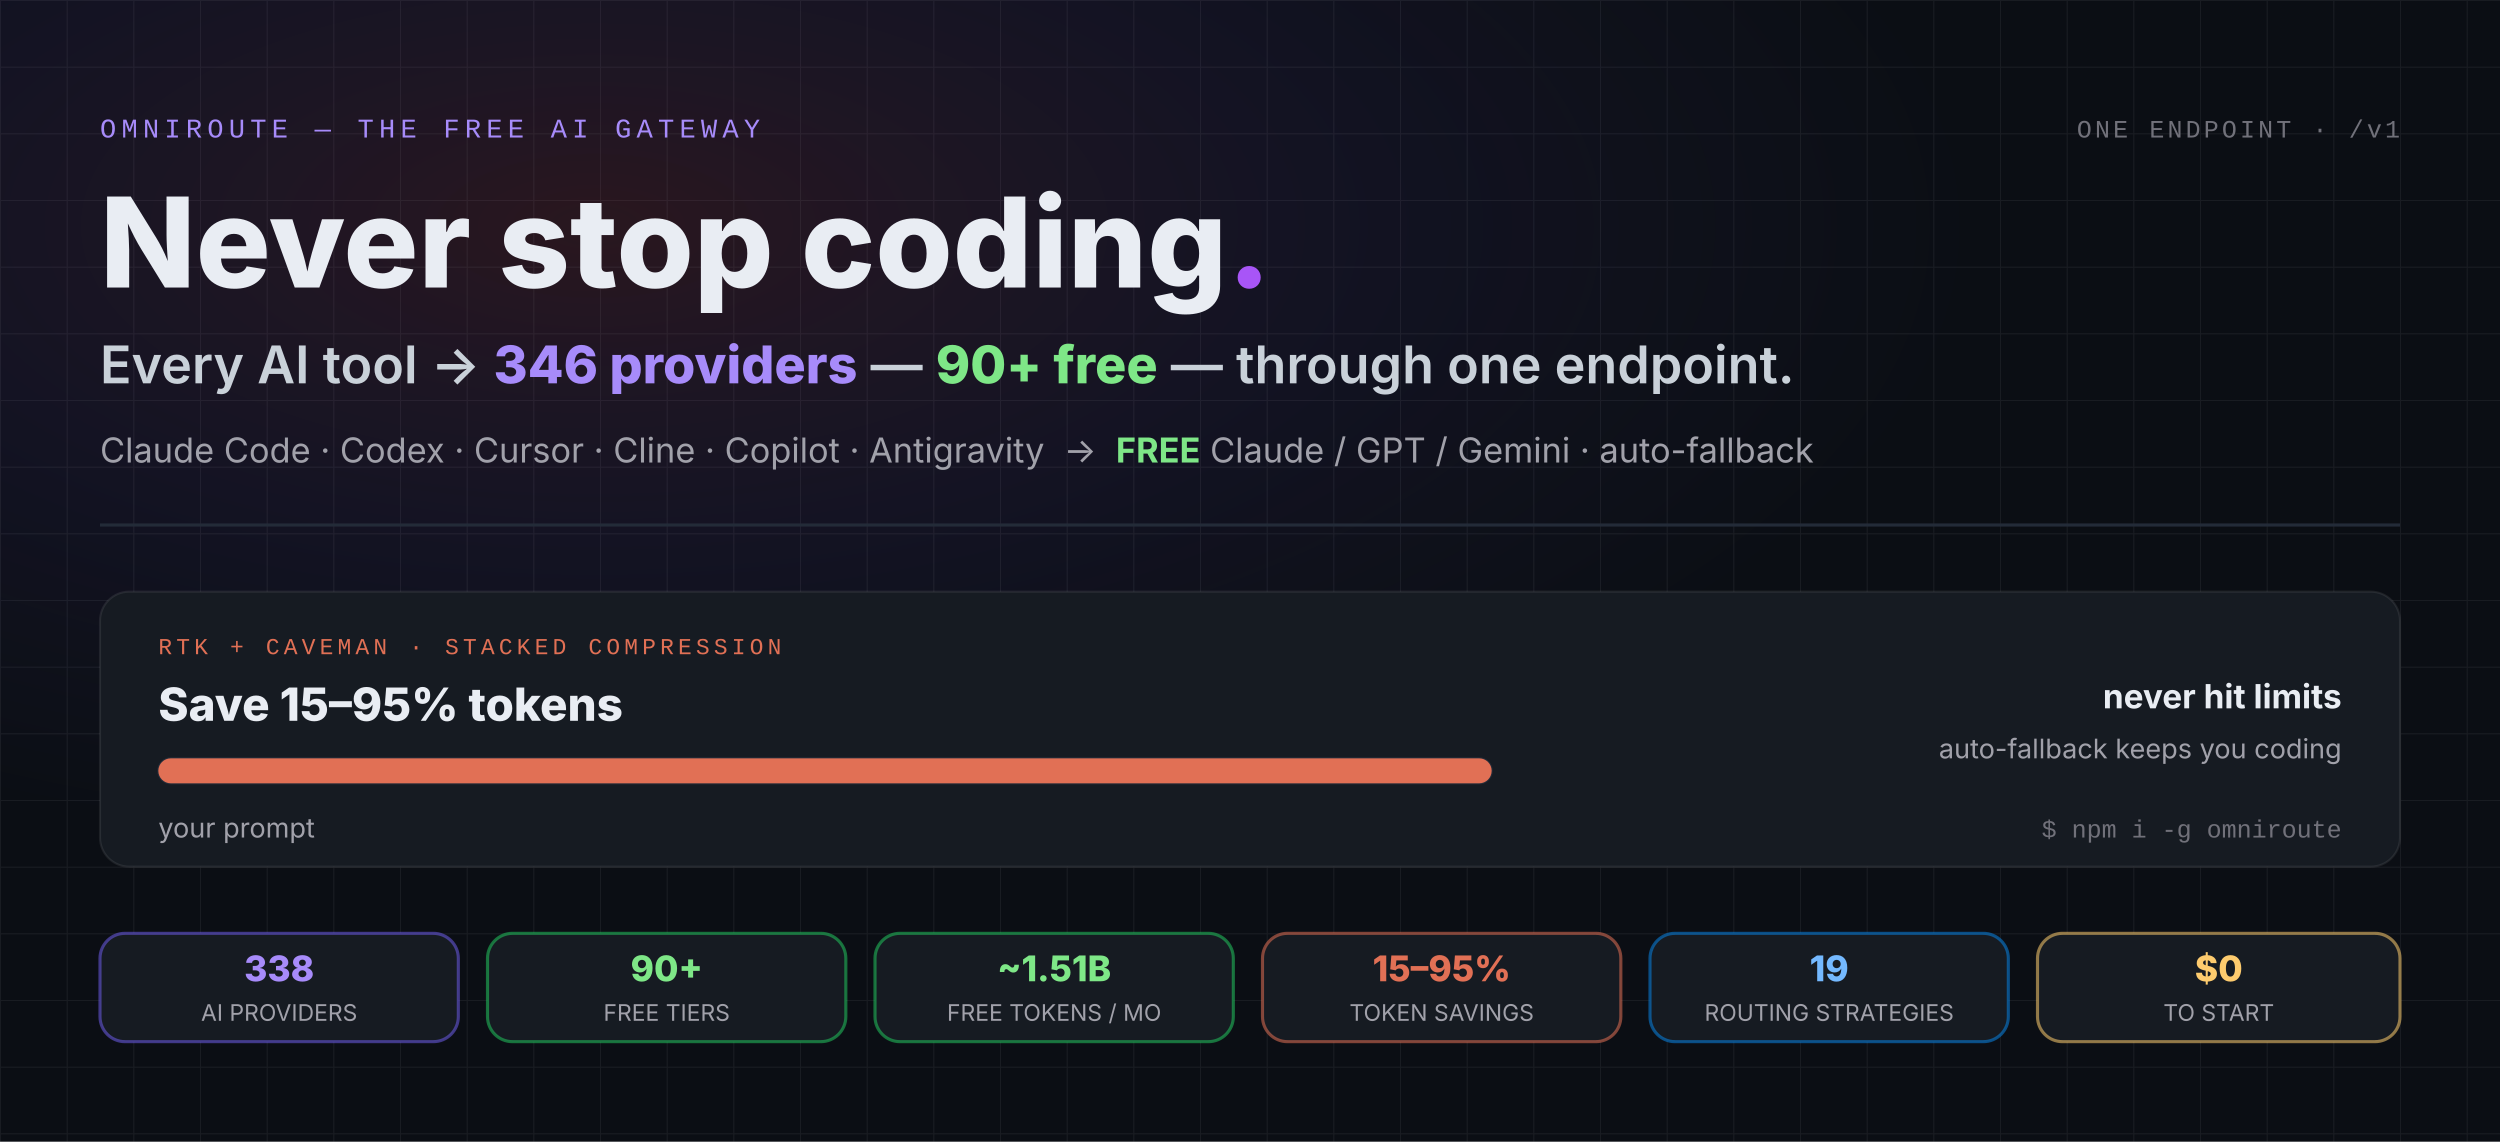
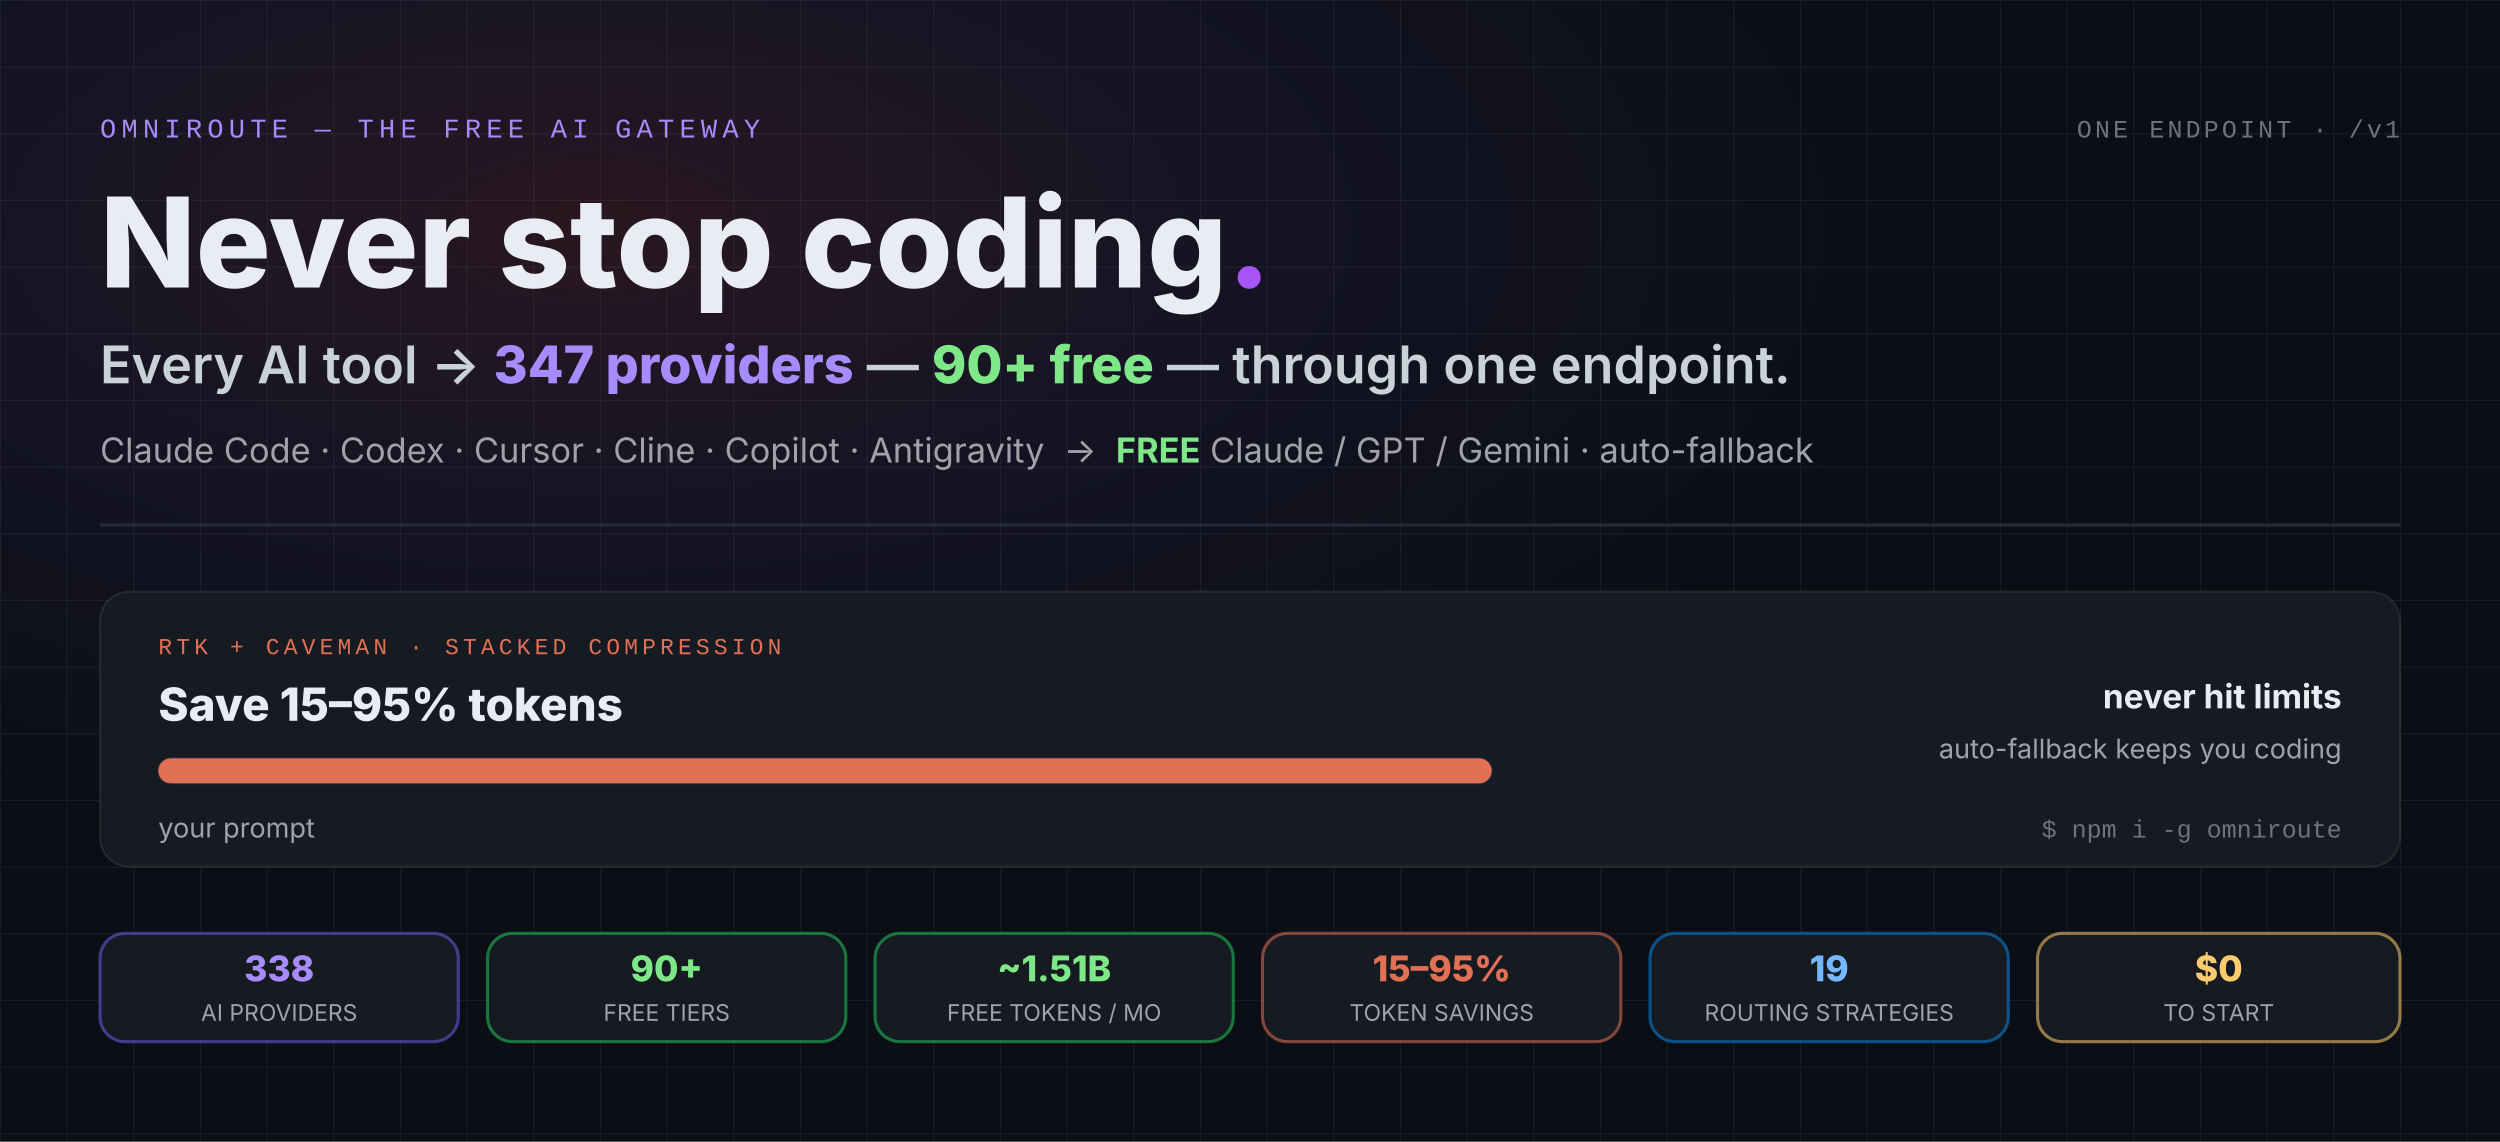
- <svg xmlns="http://www.w3.org/2000/svg" viewBox="0 0 1200 548" role="img" aria-label="OmniRoute hero: Never stop coding. Every AI tool to 346 providers — 90+ free — through one endpoint. Claude Code, Codex, Cursor, Cline, Copilot and Antigravity into free Claude, GPT and Gemini with auto-fallback. RTK + Caveman stacked compression saves 15 to 95 percent of tokens — about 89 percent average on tool-heavy sessions — so you never hit limits. Stats: 346 AI providers, 90+ free tiers, about 1.51B free tokens per month, 15 to 95 percent token savings, 19 routing strategies, zero dollars to start.">
+ <svg xmlns="http://www.w3.org/2000/svg" viewBox="0 0 1200 548" role="img" aria-label="OmniRoute hero: Never stop coding. Every AI tool to 347 providers — 90+ free — through one endpoint. Claude Code, Codex, Cursor, Cline, Copilot and Antigravity into free Claude, GPT and Gemini with auto-fallback. RTK + Caveman stacked compression saves 15 to 95 percent of tokens — about 89 percent average on tool-heavy sessions — so you never hit limits. Stats: 347 AI providers, 90+ free tiers, about 1.51B free tokens per month, 15 to 95 percent token savings, 19 routing strategies, zero dollars to start.">
  <defs>
    <pattern id="gridPaperH" width="32" height="32" patternUnits="userSpaceOnUse">
      <path d="M 32 0 L 0 0 0 32" fill="none" stroke="#ffffff" stroke-opacity="0.06" stroke-width="1" />
    </pattern>
    <radialGradient id="bgGlowH" cx="24%" cy="20%" r="55%">
      <stop offset="0%" stop-color="#e54d5e" stop-opacity="0.14" />
      <stop offset="55%" stop-color="#8b5cf6" stop-opacity="0.06" />
      <stop offset="100%" stop-color="#6366f1" stop-opacity="0" />
    </radialGradient>
    <linearGradient id="gradBrandH" x1="0" y1="0" x2="1" y2="1">
      <stop offset="0%" stop-color="#e54d5e" />
      <stop offset="100%" stop-color="#a855f7" />
    </linearGradient>
    <path id="dividerPathH" d="M 48,252 L 1152,252" />
  </defs>
  <rect width="1200" height="548" fill="#0b0e14" />
  <rect width="1200" height="548" fill="url(#gridPaperH)" />
  <rect width="1200" height="548" fill="url(#bgGlowH)" />
  <text x="48" y="66" font-family="Consolas, 'Courier New', monospace" font-size="13" letter-spacing="2.5" fill="#a78bfa">OMNIROUTE — THE FREE AI GATEWAY</text>
  <text x="1152" y="66" text-anchor="end" font-family="Consolas, 'Courier New', monospace" font-size="12" letter-spacing="1.5" fill="#71717a">ONE ENDPOINT · /v1</text>
  <text x="48" y="138" font-family="Inter, 'Segoe UI', Arial, Helvetica, system-ui, sans-serif" font-size="60" font-weight="800" fill="#e9edf3">Never stop coding<tspan fill="#a855f7">.</tspan>
  </text>
-   <text x="48" y="184" font-family="Inter, 'Segoe UI', Arial, Helvetica, system-ui, sans-serif" font-size="25" font-weight="600" fill="#c9d1d9">Every AI tool → <tspan fill="#a78bfa" font-weight="800">346 providers</tspan> — <tspan fill="#7ee787" font-weight="800">90+ free</tspan> — through one endpoint.</text>
+   <text x="48" y="184" font-family="Inter, 'Segoe UI', Arial, Helvetica, system-ui, sans-serif" font-size="25" font-weight="600" fill="#c9d1d9">Every AI tool → <tspan fill="#a78bfa" font-weight="800">347 providers</tspan> — <tspan fill="#7ee787" font-weight="800">90+ free</tspan> — through one endpoint.</text>
  <text x="48" y="222" font-family="Inter, 'Segoe UI', Arial, Helvetica, system-ui, sans-serif" font-size="16.5" fill="#a1a1aa">Claude Code · Codex · Cursor · Cline · Copilot · Antigravity  →  <tspan fill="#7ee787" font-weight="700">FREE</tspan> Claude / GPT / Gemini · auto-fallback</text>
  <line x1="48" y1="252" x2="1152" y2="252" stroke="#232b38" stroke-width="1.5" />
  <circle r="4" fill="url(#gradBrandH)" opacity="0">
    <animateMotion dur="6s" repeatCount="indefinite" keyPoints="0;1" keyTimes="0;1" calcMode="linear">
      <mpath href="#dividerPathH" />
    </animateMotion>
    <animate attributeName="opacity" values="0;0.9;0.9;0" keyTimes="0;0.08;0.6;0.75" dur="6s" repeatCount="indefinite" />
  </circle>
  <g>
    <rect x="48" y="284" width="1104" height="132" rx="14" fill="#161b22" stroke="#ffffff" stroke-opacity="0.08" stroke-width="1" />
    <text x="76" y="314" font-family="Consolas, 'Courier New', monospace" font-size="11" letter-spacing="2" fill="#e17055">RTK + CAVEMAN · STACKED COMPRESSION</text>
    <text x="76" y="346" font-family="Inter, 'Segoe UI', Arial, Helvetica, system-ui, sans-serif" font-size="22" font-weight="800" fill="#e9edf3">Save 15–95% tokens</text>
    <rect x="76" y="364" width="640" height="12" rx="6" fill="#0b0e14" stroke="#232b38" stroke-width="1" />
    <rect x="76" y="364" width="640" height="12" rx="6" fill="#e17055">
      <animate attributeName="width" values="640;640;70;70;640" keyTimes="0;0.12;0.5;0.88;1" dur="8s" repeatCount="indefinite" calcMode="spline" keySplines="0.4 0 0.2 1;0.4 0 0.2 1;0.4 0 0.2 1;0.4 0 0.2 1" />
    </rect>
    <text x="76" y="402" font-family="Inter, 'Segoe UI', Arial, Helvetica, system-ui, sans-serif" font-size="13" fill="#a1a1aa">your prompt
      <animate attributeName="opacity" values="1;1;0;0;1" keyTimes="0;0.12;0.35;0.88;1" dur="8s" repeatCount="indefinite" calcMode="discrete" />
    </text>
    <text x="76" y="402" font-family="Inter, 'Segoe UI', Arial, Helvetica, system-ui, sans-serif" font-size="13" font-weight="700" fill="#e17055" opacity="0">−89% avg on tool-heavy sessions
      <animate attributeName="opacity" values="0;0;1;1;0" keyTimes="0;0.35;0.36;0.88;1" dur="8s" repeatCount="indefinite" calcMode="discrete" />
    </text>
    <text x="1124" y="340" text-anchor="end" font-family="Inter, 'Segoe UI', Arial, Helvetica, system-ui, sans-serif" font-size="16" font-weight="700" fill="#e9edf3">never hit limits</text>
    <text x="1124" y="364" text-anchor="end" font-family="Inter, 'Segoe UI', Arial, Helvetica, system-ui, sans-serif" font-size="13" fill="#a1a1aa">auto-fallback keeps you coding</text>
    <text x="1124" y="402" text-anchor="end" font-family="Consolas, 'Courier New', monospace" font-size="12" fill="#71717a">$ npm i -g omniroute</text>
  </g>
  <g font-family="Inter, 'Segoe UI', Arial, Helvetica, system-ui, sans-serif" text-anchor="middle">
    <rect x="48" y="448" width="172" height="52" rx="12" fill="#161b22" stroke="#6c5ce7" stroke-opacity="0.55" stroke-width="1.5" />
    <text x="134" y="471" font-size="17" font-weight="800" fill="#a78bfa">338</text>
    <text x="134" y="490" font-size="11" fill="#a1a1aa">AI PROVIDERS</text>
    <rect x="234" y="448" width="172" height="52" rx="12" fill="#161b22" stroke="#22c55e" stroke-opacity="0.55" stroke-width="1.5" />
    <text x="320" y="471" font-size="17" font-weight="800" fill="#7ee787">90+</text>
    <text x="320" y="490" font-size="11" fill="#a1a1aa">FREE TIERS</text>
    <rect x="420" y="448" width="172" height="52" rx="12" fill="#161b22" stroke="#22c55e" stroke-opacity="0.55" stroke-width="1.5" />
    <text x="506" y="471" font-size="17" font-weight="800" fill="#7ee787">~1.51B</text>
    <text x="506" y="490" font-size="11" fill="#a1a1aa">FREE TOKENS / MO</text>
    <rect x="606" y="448" width="172" height="52" rx="12" fill="#161b22" stroke="#e17055" stroke-opacity="0.55" stroke-width="1.5" />
    <text x="692" y="471" font-size="17" font-weight="800" fill="#e17055">15–95%</text>
    <text x="692" y="490" font-size="11" fill="#a1a1aa">TOKEN SAVINGS</text>
    <rect x="792" y="448" width="172" height="52" rx="12" fill="#161b22" stroke="#0984e3" stroke-opacity="0.55" stroke-width="1.5" />
    <text x="878" y="471" font-size="17" font-weight="800" fill="#74b9ff">19</text>
    <text x="878" y="490" font-size="11" fill="#a1a1aa">ROUTING STRATEGIES</text>
    <rect x="978" y="448" width="174" height="52" rx="12" fill="#161b22" stroke="#fdcb6e" stroke-opacity="0.55" stroke-width="1.5" />
    <text x="1065" y="471" font-size="17" font-weight="800" fill="#fdcb6e">$0</text>
    <text x="1065" y="490" font-size="11" fill="#a1a1aa">TO START</text>
  </g>
</svg>
